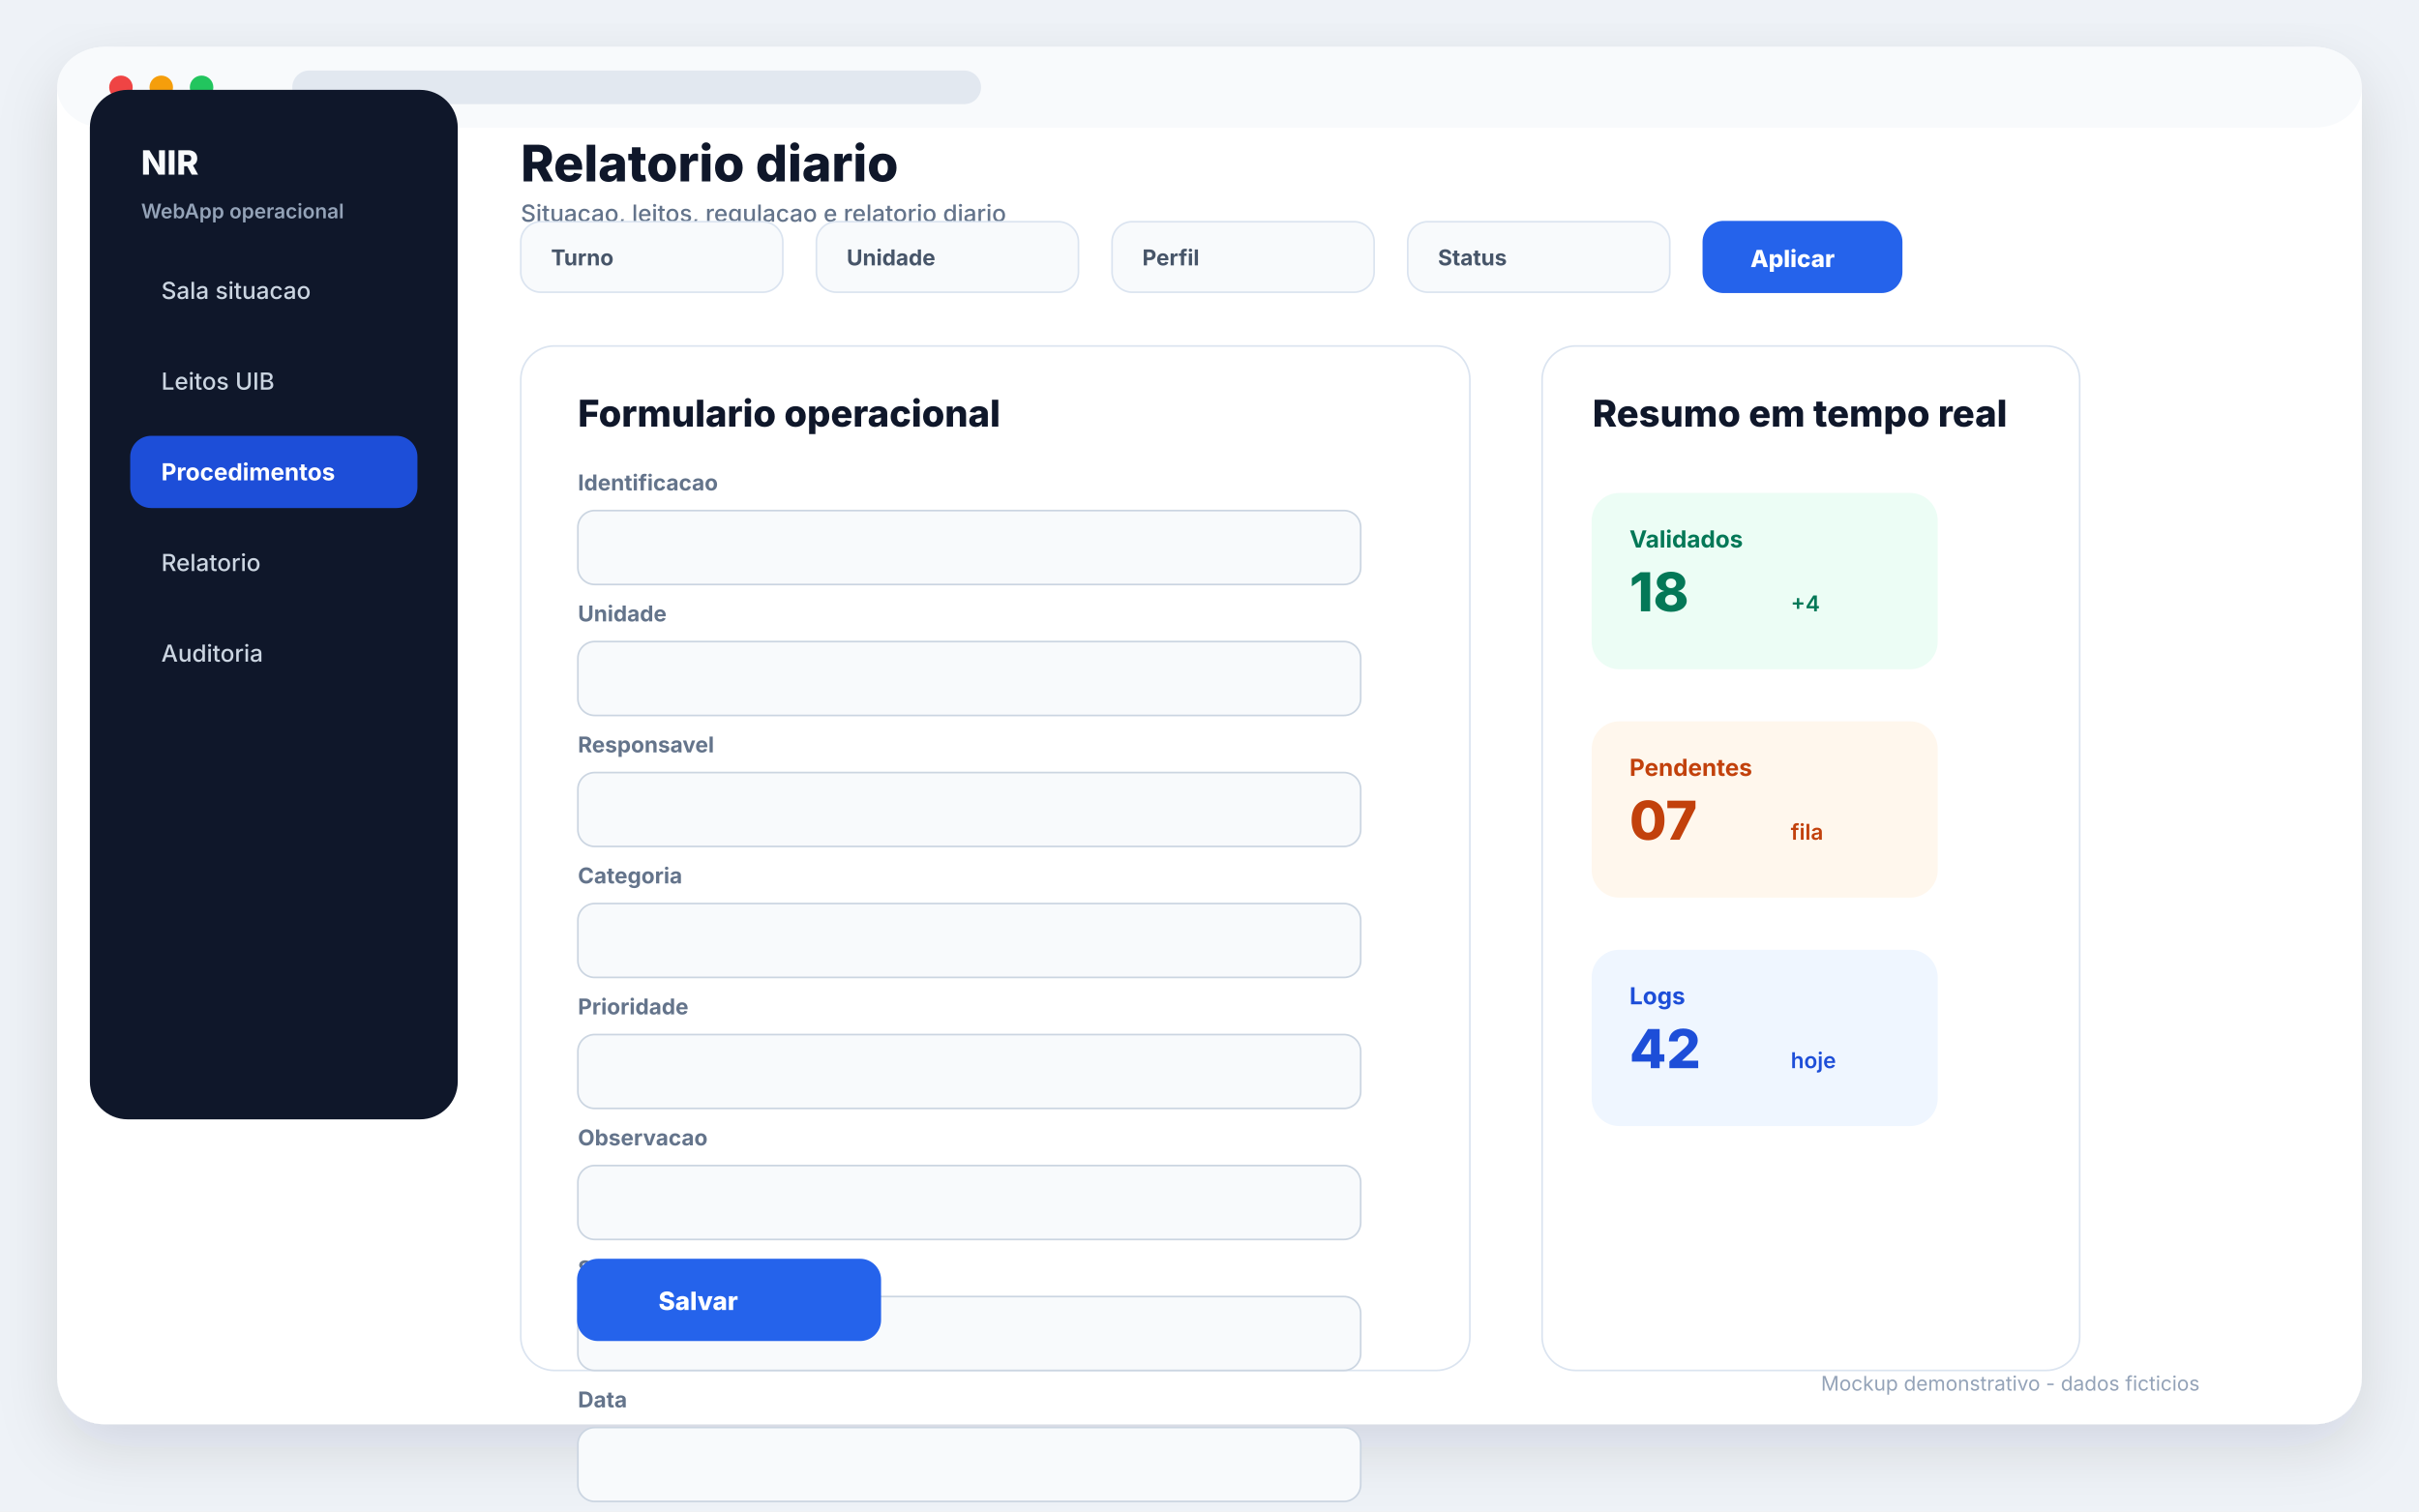
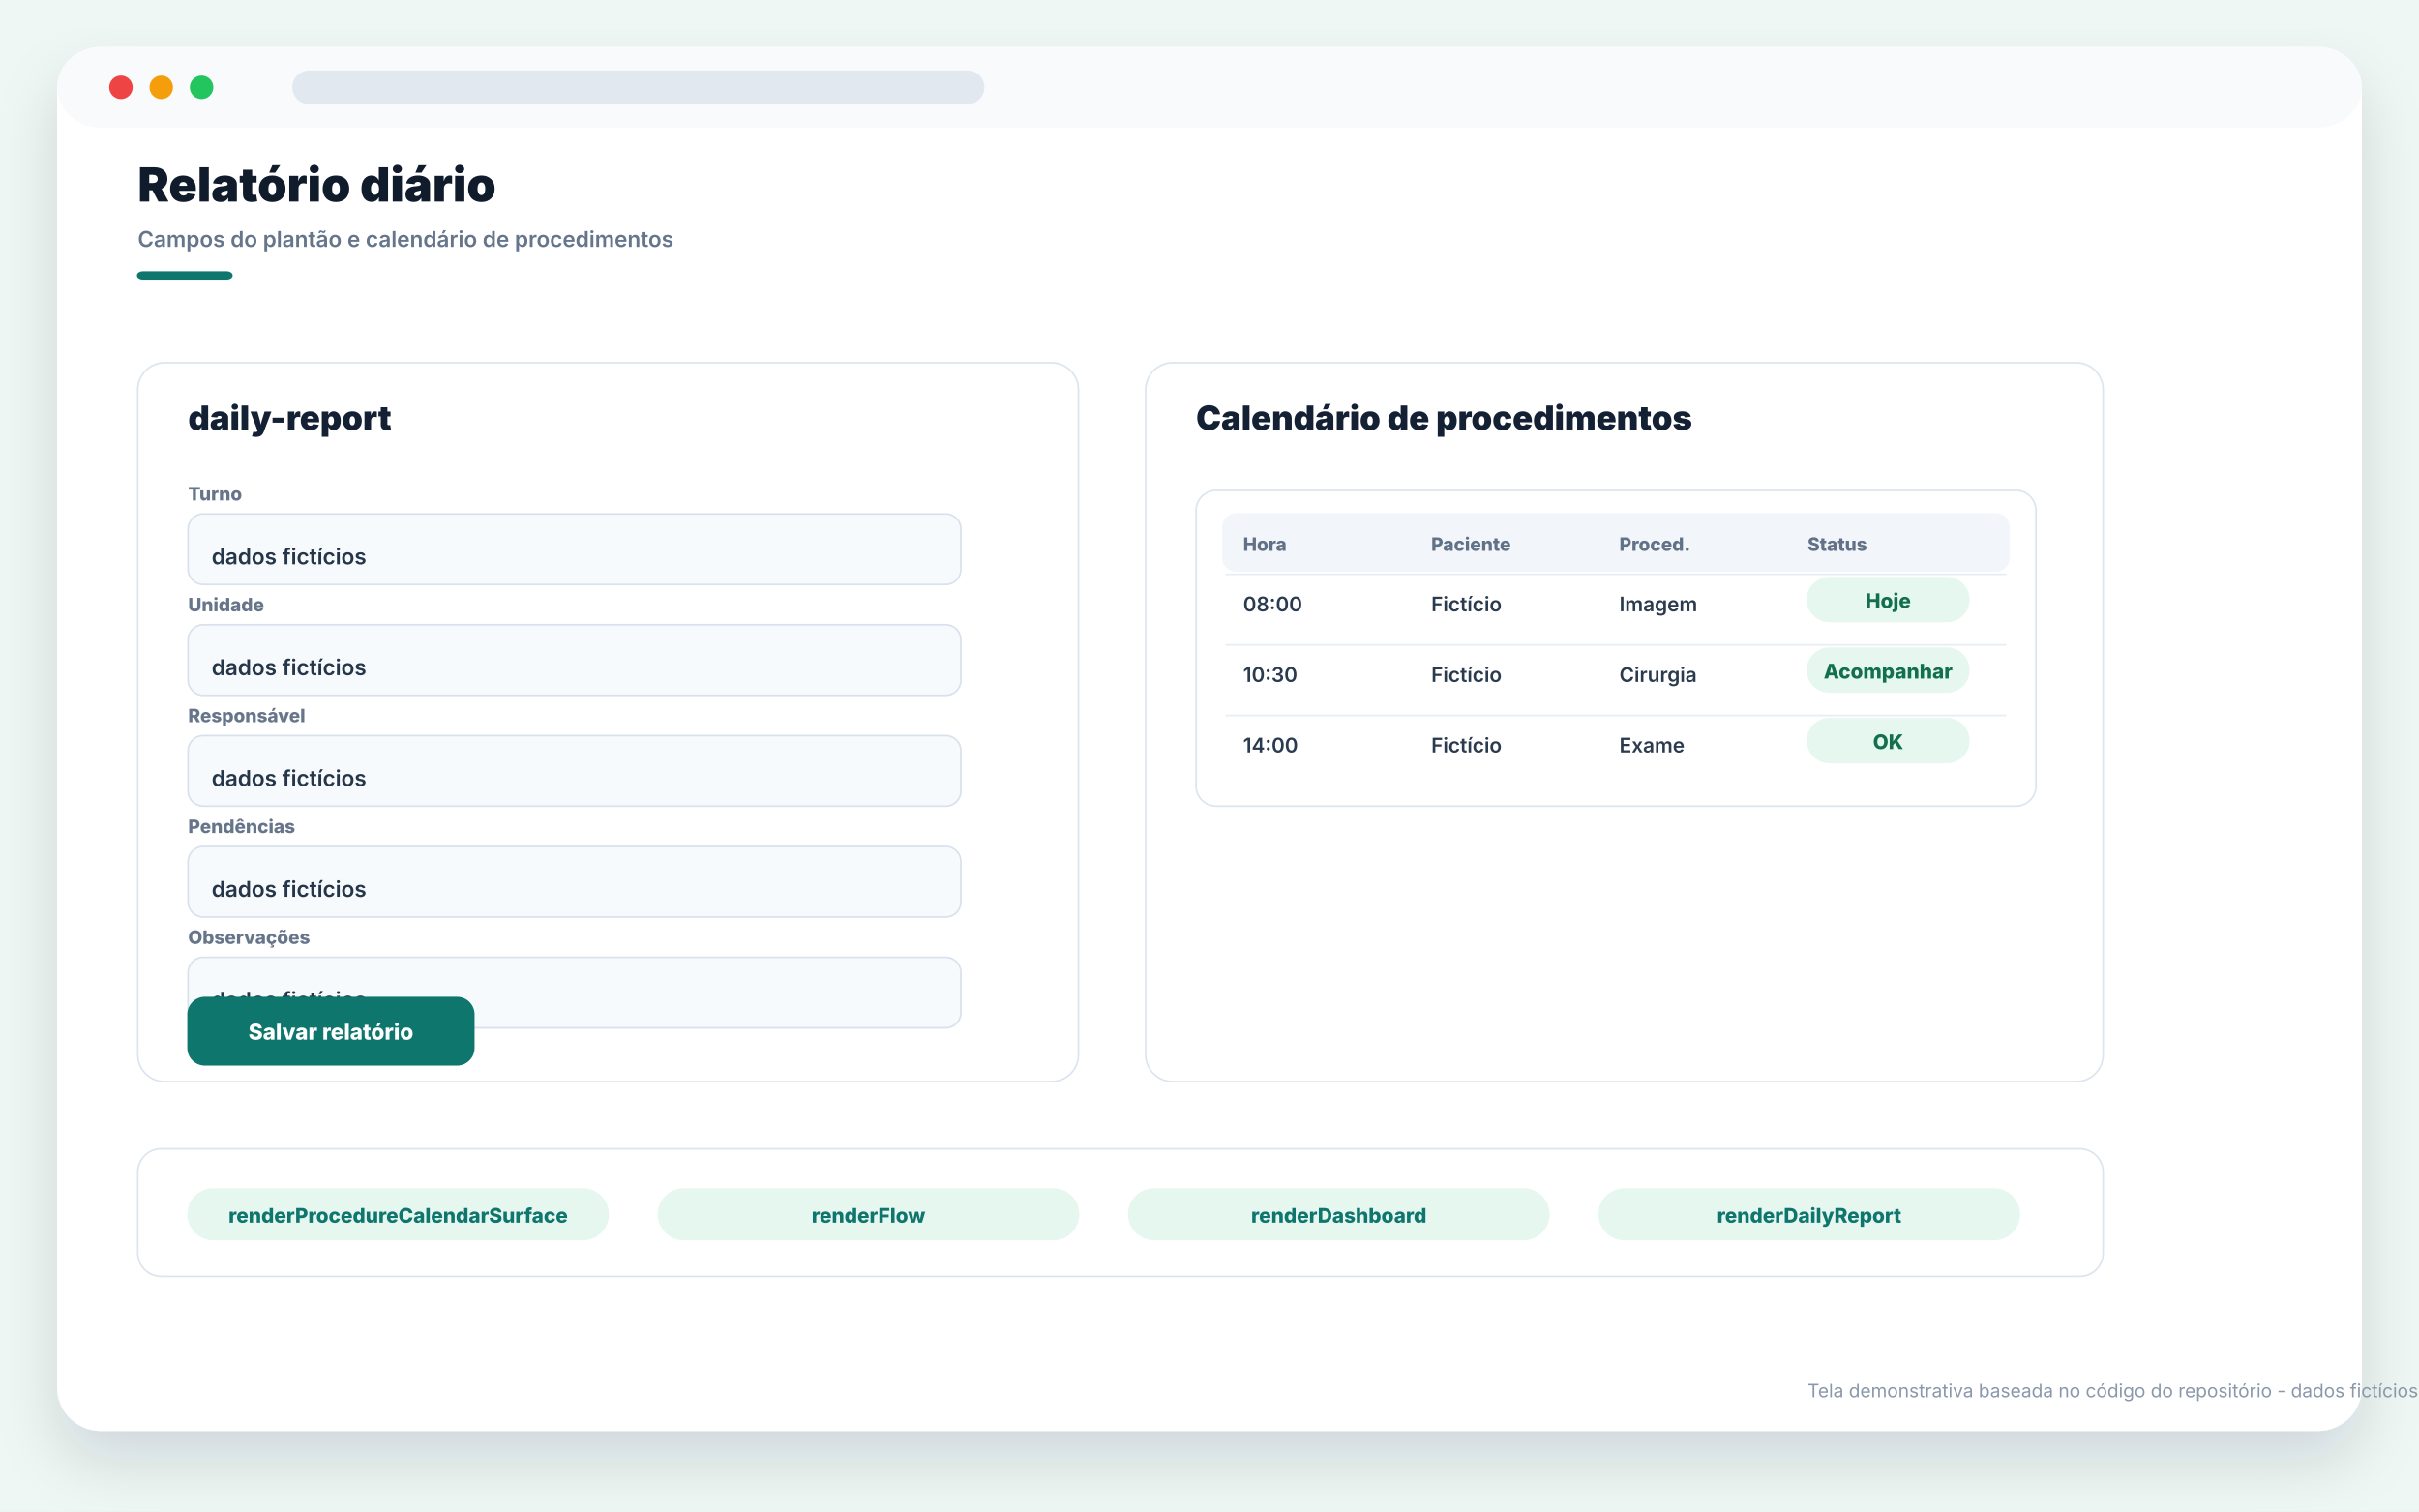
- <svg xmlns="http://www.w3.org/2000/svg" width="1440" height="900" viewBox="0 0 1440 900" role="img" aria-labelledby="title desc">
+ <svg xmlns="http://www.w3.org/2000/svg" width="1440" height="900" viewBox="0 0 1440 900" role="img">
  <defs>
-     <filter id="shadow" x="-20%" y="-20%" width="140%" height="140%">
-       <feDropShadow dx="0" dy="14" stdDeviation="18" flood-color="#0f172a" flood-opacity=".12" />
+     <filter id="shadow" x="-15%" y="-15%" width="130%" height="130%">
+       <feDropShadow dx="0" dy="18" stdDeviation="18" flood-color="#0f172a" flood-opacity=".13" />
    </filter>
+     <style>.ui{font-family:Inter,Segoe UI,Arial,sans-serif;letter-spacing:0}</style>
  </defs>
-   <rect width="1440" height="900" fill="#eef2f7" />
-   <rect x="34" y="28" width="1372" height="820" rx="28" fill="#ffffff" filter="url(#shadow)" />
-   <rect x="34" y="28" width="1372" height="48" rx="28" fill="#f8fafc" />
+   <rect width="1440" height="900" fill="#eef7f4" />
+   <rect x="34" y="28" width="1372" height="824" rx="26" fill="#ffffff" filter="url(#shadow)" />
+   <rect x="34" y="28" width="1372" height="48" rx="26" fill="#f8fafc" />
  <circle cx="72" cy="52" r="7" fill="#ef4444" />
  <circle cx="96" cy="52" r="7" fill="#f59e0b" />
  <circle cx="120" cy="52" r="7" fill="#22c55e" />
-   <rect x="174" y="42" width="410" height="20" rx="10" fill="#e2e8f0" />
-   <rect x="54" y="54" width="218" height="612" rx="22" fill="#0f172a" stroke="#0f172a" />
-   <text x="84" y="104" font-family="Inter, Segoe UI, Arial, sans-serif" font-size="20" font-weight="800" fill="#f8fafc">NIR</text>
-   <text x="84" y="130" font-family="Inter, Segoe UI, Arial, sans-serif" font-size="12" font-weight="600" fill="#94a3b8">WebApp operacional</text>
-   <text x="96" y="178" font-family="Inter, Segoe UI, Arial, sans-serif" font-size="14" font-weight="500" fill="#cbd5e1">Sala situacao</text>
-   <text x="96" y="232" font-family="Inter, Segoe UI, Arial, sans-serif" font-size="14" font-weight="500" fill="#cbd5e1">Leitos UIB</text>
-   <rect x="78" y="260" width="170" height="42" rx="12" fill="#1d4ed8" stroke="#1d4ed8" />
-   <text x="96" y="286" font-family="Inter, Segoe UI, Arial, sans-serif" font-size="14" font-weight="650" fill="#ffffff">Procedimentos</text>
-   <text x="96" y="340" font-family="Inter, Segoe UI, Arial, sans-serif" font-size="14" font-weight="500" fill="#cbd5e1">Relatorio</text>
-   <text x="96" y="394" font-family="Inter, Segoe UI, Arial, sans-serif" font-size="14" font-weight="500" fill="#cbd5e1">Auditoria</text>
-   <text x="310" y="108" font-family="Inter, Segoe UI, Arial, sans-serif" font-size="30" font-weight="800" fill="#0f172a">Relatorio diario</text>
-   <text x="310" y="132" font-family="Inter, Segoe UI, Arial, sans-serif" font-size="14" font-weight="500" fill="#64748b">Situacao, leitos, regulacao e relatorio diario</text>
-   <rect x="310" y="132" width="156" height="42" rx="12" fill="#f8fafc" stroke="#dbe4f0" />
-   <text x="328" y="158" font-family="Inter, Segoe UI, Arial, sans-serif" font-size="13" font-weight="650" fill="#475569">Turno</text>
-   <rect x="486" y="132" width="156" height="42" rx="12" fill="#f8fafc" stroke="#dbe4f0" />
-   <text x="504" y="158" font-family="Inter, Segoe UI, Arial, sans-serif" font-size="13" font-weight="650" fill="#475569">Unidade</text>
-   <rect x="662" y="132" width="156" height="42" rx="12" fill="#f8fafc" stroke="#dbe4f0" />
-   <text x="680" y="158" font-family="Inter, Segoe UI, Arial, sans-serif" font-size="13" font-weight="650" fill="#475569">Perfil</text>
-   <rect x="838" y="132" width="156" height="42" rx="12" fill="#f8fafc" stroke="#dbe4f0" />
-   <text x="856" y="158" font-family="Inter, Segoe UI, Arial, sans-serif" font-size="13" font-weight="650" fill="#475569">Status</text>
-   <rect x="1014" y="132" width="118" height="42" rx="12" fill="#2563eb" stroke="#2563eb" />
-   <text x="1042" y="159" font-family="Inter, Segoe UI, Arial, sans-serif" font-size="14" font-weight="800" fill="#fff">Aplicar</text>
-   <rect x="310" y="206" width="565" height="610" rx="20" fill="#ffffff" stroke="#dbe4f0" />
-   <text x="344" y="254" font-family="Inter, Segoe UI, Arial, sans-serif" font-size="22" font-weight="800" fill="#0f172a">Formulario operacional</text>
-   <text x="344" y="292" font-family="Inter, Segoe UI, Arial, sans-serif" font-size="13" font-weight="700" fill="#64748b">Identificacao</text>
-   <rect x="344" y="304" width="466" height="44" rx="10" fill="#f8fafc" stroke="#cbd5e1" />
-   <text x="344" y="370" font-family="Inter, Segoe UI, Arial, sans-serif" font-size="13" font-weight="700" fill="#64748b">Unidade</text>
-   <rect x="344" y="382" width="466" height="44" rx="10" fill="#f8fafc" stroke="#cbd5e1" />
-   <text x="344" y="448" font-family="Inter, Segoe UI, Arial, sans-serif" font-size="13" font-weight="700" fill="#64748b">Responsavel</text>
-   <rect x="344" y="460" width="466" height="44" rx="10" fill="#f8fafc" stroke="#cbd5e1" />
-   <text x="344" y="526" font-family="Inter, Segoe UI, Arial, sans-serif" font-size="13" font-weight="700" fill="#64748b">Categoria</text>
-   <rect x="344" y="538" width="466" height="44" rx="10" fill="#f8fafc" stroke="#cbd5e1" />
-   <text x="344" y="604" font-family="Inter, Segoe UI, Arial, sans-serif" font-size="13" font-weight="700" fill="#64748b">Prioridade</text>
-   <rect x="344" y="616" width="466" height="44" rx="10" fill="#f8fafc" stroke="#cbd5e1" />
-   <text x="344" y="682" font-family="Inter, Segoe UI, Arial, sans-serif" font-size="13" font-weight="700" fill="#64748b">Observacao</text>
-   <rect x="344" y="694" width="466" height="44" rx="10" fill="#f8fafc" stroke="#cbd5e1" />
-   <text x="344" y="760" font-family="Inter, Segoe UI, Arial, sans-serif" font-size="13" font-weight="700" fill="#64748b">Status</text>
-   <rect x="344" y="772" width="466" height="44" rx="10" fill="#f8fafc" stroke="#cbd5e1" />
-   <text x="344" y="838" font-family="Inter, Segoe UI, Arial, sans-serif" font-size="13" font-weight="700" fill="#64748b">Data</text>
-   <rect x="344" y="850" width="466" height="44" rx="10" fill="#f8fafc" stroke="#cbd5e1" />
-   <rect x="344" y="750" width="180" height="48" rx="12" fill="#2563eb" stroke="#2563eb" />
-   <text x="392" y="780" font-family="Inter, Segoe UI, Arial, sans-serif" font-size="15" font-weight="800" fill="#fff">Salvar</text>
-   <rect x="918" y="206" width="320" height="610" rx="20" fill="#fff" stroke="#dbe4f0" />
-   <text x="948" y="254" font-family="Inter, Segoe UI, Arial, sans-serif" font-size="22" font-weight="800" fill="#0f172a">Resumo em tempo real</text>
-   <rect x="948" y="294" width="205" height="104" rx="16" fill="#ecfdf5" stroke="#ecfdf5" />
-   <text x="970" y="326" font-family="Inter, Segoe UI, Arial, sans-serif" font-size="14" font-weight="700" fill="#047857">Validados</text>
-   <text x="970" y="364" font-family="Inter, Segoe UI, Arial, sans-serif" font-size="32" font-weight="800" fill="#047857">18</text>
-   <text x="1066" y="364" font-family="Inter, Segoe UI, Arial, sans-serif" font-size="13" font-weight="600" fill="#047857">+4</text>
-   <rect x="948" y="430" width="205" height="104" rx="16" fill="#fff7ed" stroke="#fff7ed" />
-   <text x="970" y="462" font-family="Inter, Segoe UI, Arial, sans-serif" font-size="14" font-weight="700" fill="#c2410c">Pendentes</text>
-   <text x="970" y="500" font-family="Inter, Segoe UI, Arial, sans-serif" font-size="32" font-weight="800" fill="#c2410c">07</text>
-   <text x="1066" y="500" font-family="Inter, Segoe UI, Arial, sans-serif" font-size="13" font-weight="600" fill="#c2410c">fila</text>
-   <rect x="948" y="566" width="205" height="104" rx="16" fill="#eff6ff" stroke="#eff6ff" />
-   <text x="970" y="598" font-family="Inter, Segoe UI, Arial, sans-serif" font-size="14" font-weight="700" fill="#1d4ed8">Logs</text>
-   <text x="970" y="636" font-family="Inter, Segoe UI, Arial, sans-serif" font-size="32" font-weight="800" fill="#1d4ed8">42</text>
-   <text x="1066" y="636" font-family="Inter, Segoe UI, Arial, sans-serif" font-size="13" font-weight="600" fill="#1d4ed8">hoje</text>
-   <text x="1084" y="828" font-family="Inter, Segoe UI, Arial, sans-serif" font-size="12" fill="#94a3b8">Mockup demonstrativo - dados ficticios</text>
+   <rect x="174" y="42" width="412" height="20" rx="10" fill="#e2e8f0" />
+   <text x="82" y="120" class="ui" font-size="28" font-weight="850" fill="#101b2c">Relatório diário</text>
+   <text x="82" y="147" class="ui" font-size="13" font-weight="600" fill="#65758b">Campos do plantão e calendário de procedimentos</text>
+   <rect x="82" y="162" width="56" height="4" rx="3" fill="#0f766e" stroke="#0f766e" />
+   <rect x="82" y="216" width="560" height="428" rx="16" fill="#ffffff" stroke="#dce5ef" />
+   <text x="112" y="256" class="ui" font-size="20" font-weight="850" fill="#142033">daily-report</text>
+   <text x="112" y="298" class="ui" font-size="11" font-weight="800" fill="#66758a">Turno</text>
+   <rect x="112" y="306" width="460" height="42" rx="9" fill="#f7fafc" stroke="#d8e1ed" />
+   <text x="126" y="336" class="ui" font-size="13" font-weight="600" fill="#26364a">dados fictícios</text>
+   <text x="112" y="364" class="ui" font-size="11" font-weight="800" fill="#66758a">Unidade</text>
+   <rect x="112" y="372" width="460" height="42" rx="9" fill="#f7fafc" stroke="#d8e1ed" />
+   <text x="126" y="402" class="ui" font-size="13" font-weight="600" fill="#26364a">dados fictícios</text>
+   <text x="112" y="430" class="ui" font-size="11" font-weight="800" fill="#66758a">Responsável</text>
+   <rect x="112" y="438" width="460" height="42" rx="9" fill="#f7fafc" stroke="#d8e1ed" />
+   <text x="126" y="468" class="ui" font-size="13" font-weight="600" fill="#26364a">dados fictícios</text>
+   <text x="112" y="496" class="ui" font-size="11" font-weight="800" fill="#66758a">Pendências</text>
+   <rect x="112" y="504" width="460" height="42" rx="9" fill="#f7fafc" stroke="#d8e1ed" />
+   <text x="126" y="534" class="ui" font-size="13" font-weight="600" fill="#26364a">dados fictícios</text>
+   <text x="112" y="562" class="ui" font-size="11" font-weight="800" fill="#66758a">Observações</text>
+   <rect x="112" y="570" width="460" height="42" rx="9" fill="#f7fafc" stroke="#d8e1ed" />
+   <text x="126" y="600" class="ui" font-size="13" font-weight="600" fill="#26364a">dados fictícios</text>
+   <rect x="112" y="594" width="170" height="40" rx="10" fill="#0f766e" stroke="#0f766e" />
+   <text x="197" y="619" class="ui" font-size="13" font-weight="800" fill="#ffffff" text-anchor="middle">Salvar relatório</text>
+   <rect x="682" y="216" width="570" height="428" rx="16" fill="#ffffff" stroke="#dce5ef" />
+   <text x="712" y="256" class="ui" font-size="20" font-weight="850" fill="#142033">Calendário de procedimentos</text>
+   <rect x="712" y="292" width="500" height="188" rx="12" fill="#ffffff" stroke="#dce5ef" />
+   <rect x="728" y="306" width="468" height="34" rx="8" fill="#f2f6fa" stroke="#f2f6fa" />
+   <text x="740" y="328" class="ui" font-size="11" font-weight="800" fill="#617187">Hora</text>
+   <text x="852" y="328" class="ui" font-size="11" font-weight="800" fill="#617187">Paciente</text>
+   <text x="964" y="328" class="ui" font-size="11" font-weight="800" fill="#617187">Proced.</text>
+   <text x="1076" y="328" class="ui" font-size="11" font-weight="800" fill="#617187">Status</text>
+   <line x1="730" y1="342" x2="1194" y2="342" stroke="#e7edf4" stroke-width="1" stroke-linecap="round" />
+   <text x="740" y="364" class="ui" font-size="12" font-weight="600" fill="#2b3b4f">08:00</text>
+   <text x="852" y="364" class="ui" font-size="12" font-weight="600" fill="#2b3b4f">Fictício</text>
+   <text x="964" y="364" class="ui" font-size="12" font-weight="600" fill="#2b3b4f">Imagem</text>
+   <rect x="1076" y="344" width="96" height="26" rx="13" fill="#e6f7ef" stroke="#e6f7ef" />
+   <text x="1124" y="362" class="ui" font-size="12" font-weight="800" fill="#13704c" text-anchor="middle">Hoje</text>
+   <line x1="730" y1="384" x2="1194" y2="384" stroke="#e7edf4" stroke-width="1" stroke-linecap="round" />
+   <text x="740" y="406" class="ui" font-size="12" font-weight="600" fill="#2b3b4f">10:30</text>
+   <text x="852" y="406" class="ui" font-size="12" font-weight="600" fill="#2b3b4f">Fictício</text>
+   <text x="964" y="406" class="ui" font-size="12" font-weight="600" fill="#2b3b4f">Cirurgia</text>
+   <rect x="1076" y="386" width="96" height="26" rx="13" fill="#e6f7ef" stroke="#e6f7ef" />
+   <text x="1124" y="404" class="ui" font-size="12" font-weight="800" fill="#13704c" text-anchor="middle">Acompanhar</text>
+   <line x1="730" y1="426" x2="1194" y2="426" stroke="#e7edf4" stroke-width="1" stroke-linecap="round" />
+   <text x="740" y="448" class="ui" font-size="12" font-weight="600" fill="#2b3b4f">14:00</text>
+   <text x="852" y="448" class="ui" font-size="12" font-weight="600" fill="#2b3b4f">Fictício</text>
+   <text x="964" y="448" class="ui" font-size="12" font-weight="600" fill="#2b3b4f">Exame</text>
+   <rect x="1076" y="428" width="96" height="26" rx="13" fill="#e6f7ef" stroke="#e6f7ef" />
+   <text x="1124" y="446" class="ui" font-size="12" font-weight="800" fill="#13704c" text-anchor="middle">OK</text>
+   <rect x="82" y="684" width="1170" height="76" rx="14" fill="#ffffff" stroke="#dce5ef" />
+   <rect x="112" y="708" width="250" height="30" rx="15" fill="#e6f7ef" stroke="#e6f7ef" />
+   <text x="237" y="728" class="ui" font-size="12" font-weight="800" fill="#0f766e" text-anchor="middle">renderProcedureCalendarSurface</text>
+   <rect x="392" y="708" width="250" height="30" rx="15" fill="#e6f7ef" stroke="#e6f7ef" />
+   <text x="517" y="728" class="ui" font-size="12" font-weight="800" fill="#0f766e" text-anchor="middle">renderFlow</text>
+   <rect x="672" y="708" width="250" height="30" rx="15" fill="#e6f7ef" stroke="#e6f7ef" />
+   <text x="797" y="728" class="ui" font-size="12" font-weight="800" fill="#0f766e" text-anchor="middle">renderDashboard</text>
+   <rect x="952" y="708" width="250" height="30" rx="15" fill="#e6f7ef" stroke="#e6f7ef" />
+   <text x="1077" y="728" class="ui" font-size="12" font-weight="800" fill="#0f766e" text-anchor="middle">renderDailyReport</text>
+   <text x="1076" y="832" class="ui" font-size="11" fill="#8a98ab">Tela demonstrativa baseada no código do repositório - dados fictícios</text>
</svg>
